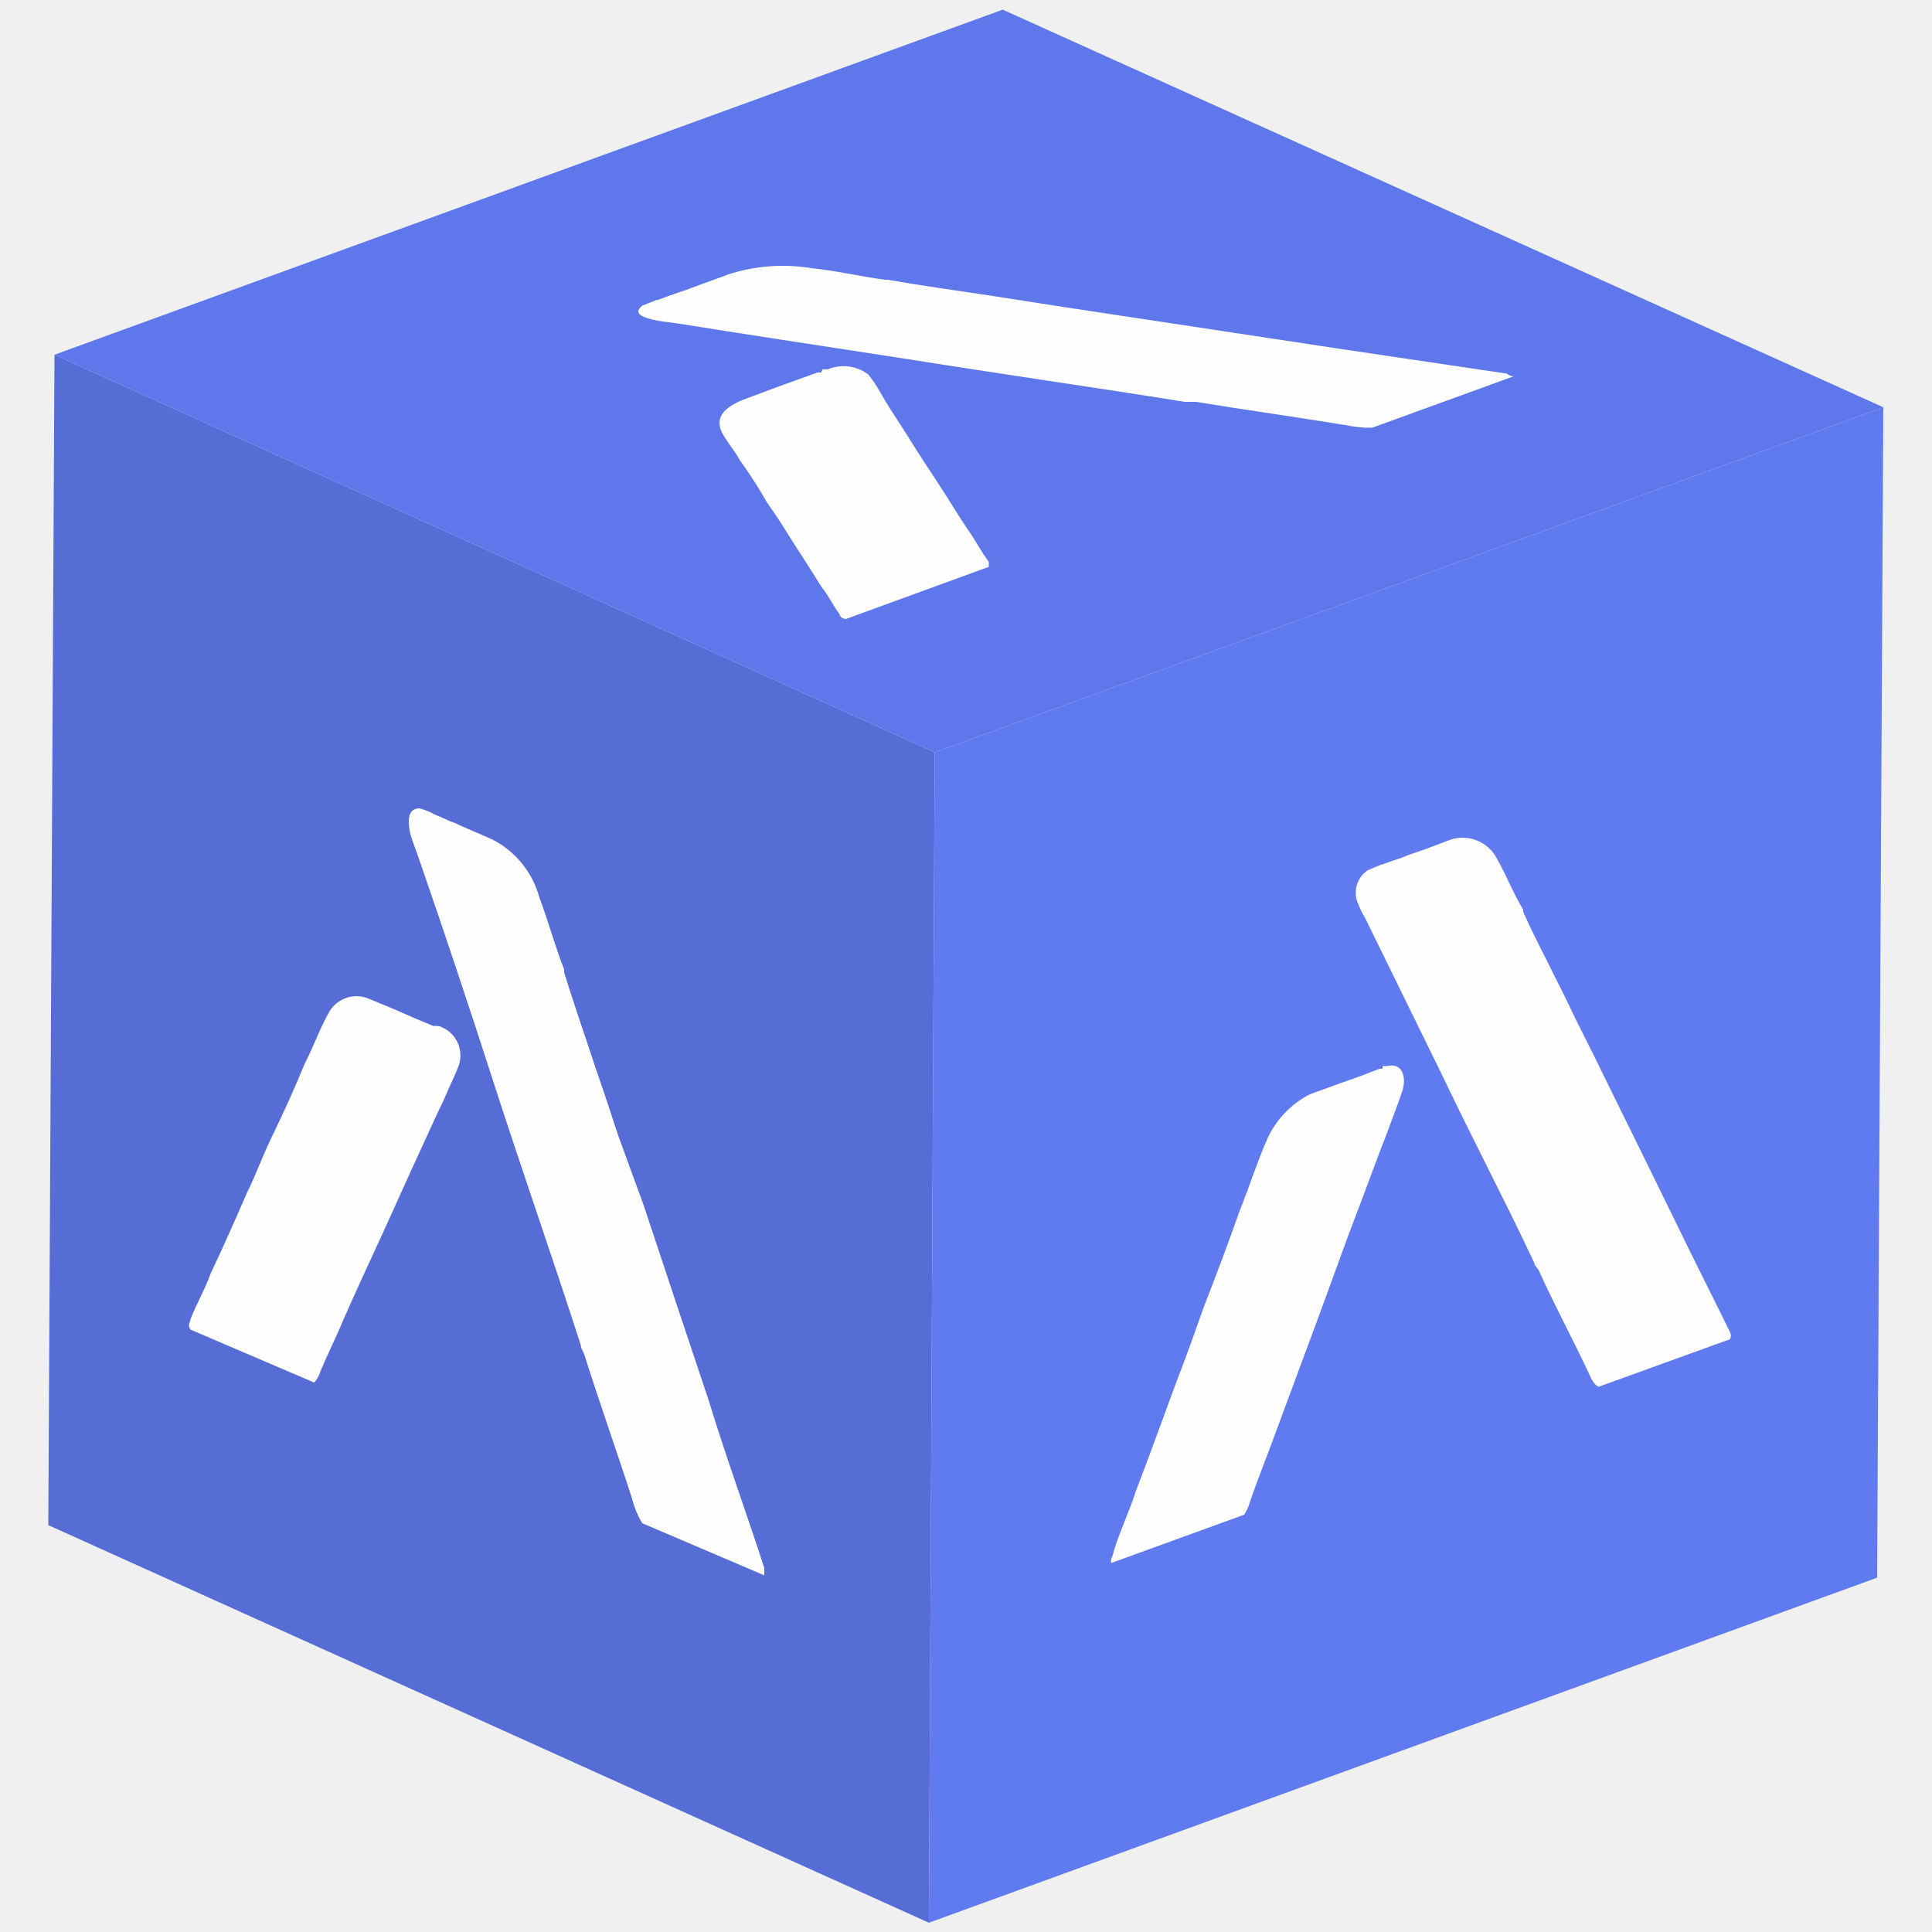
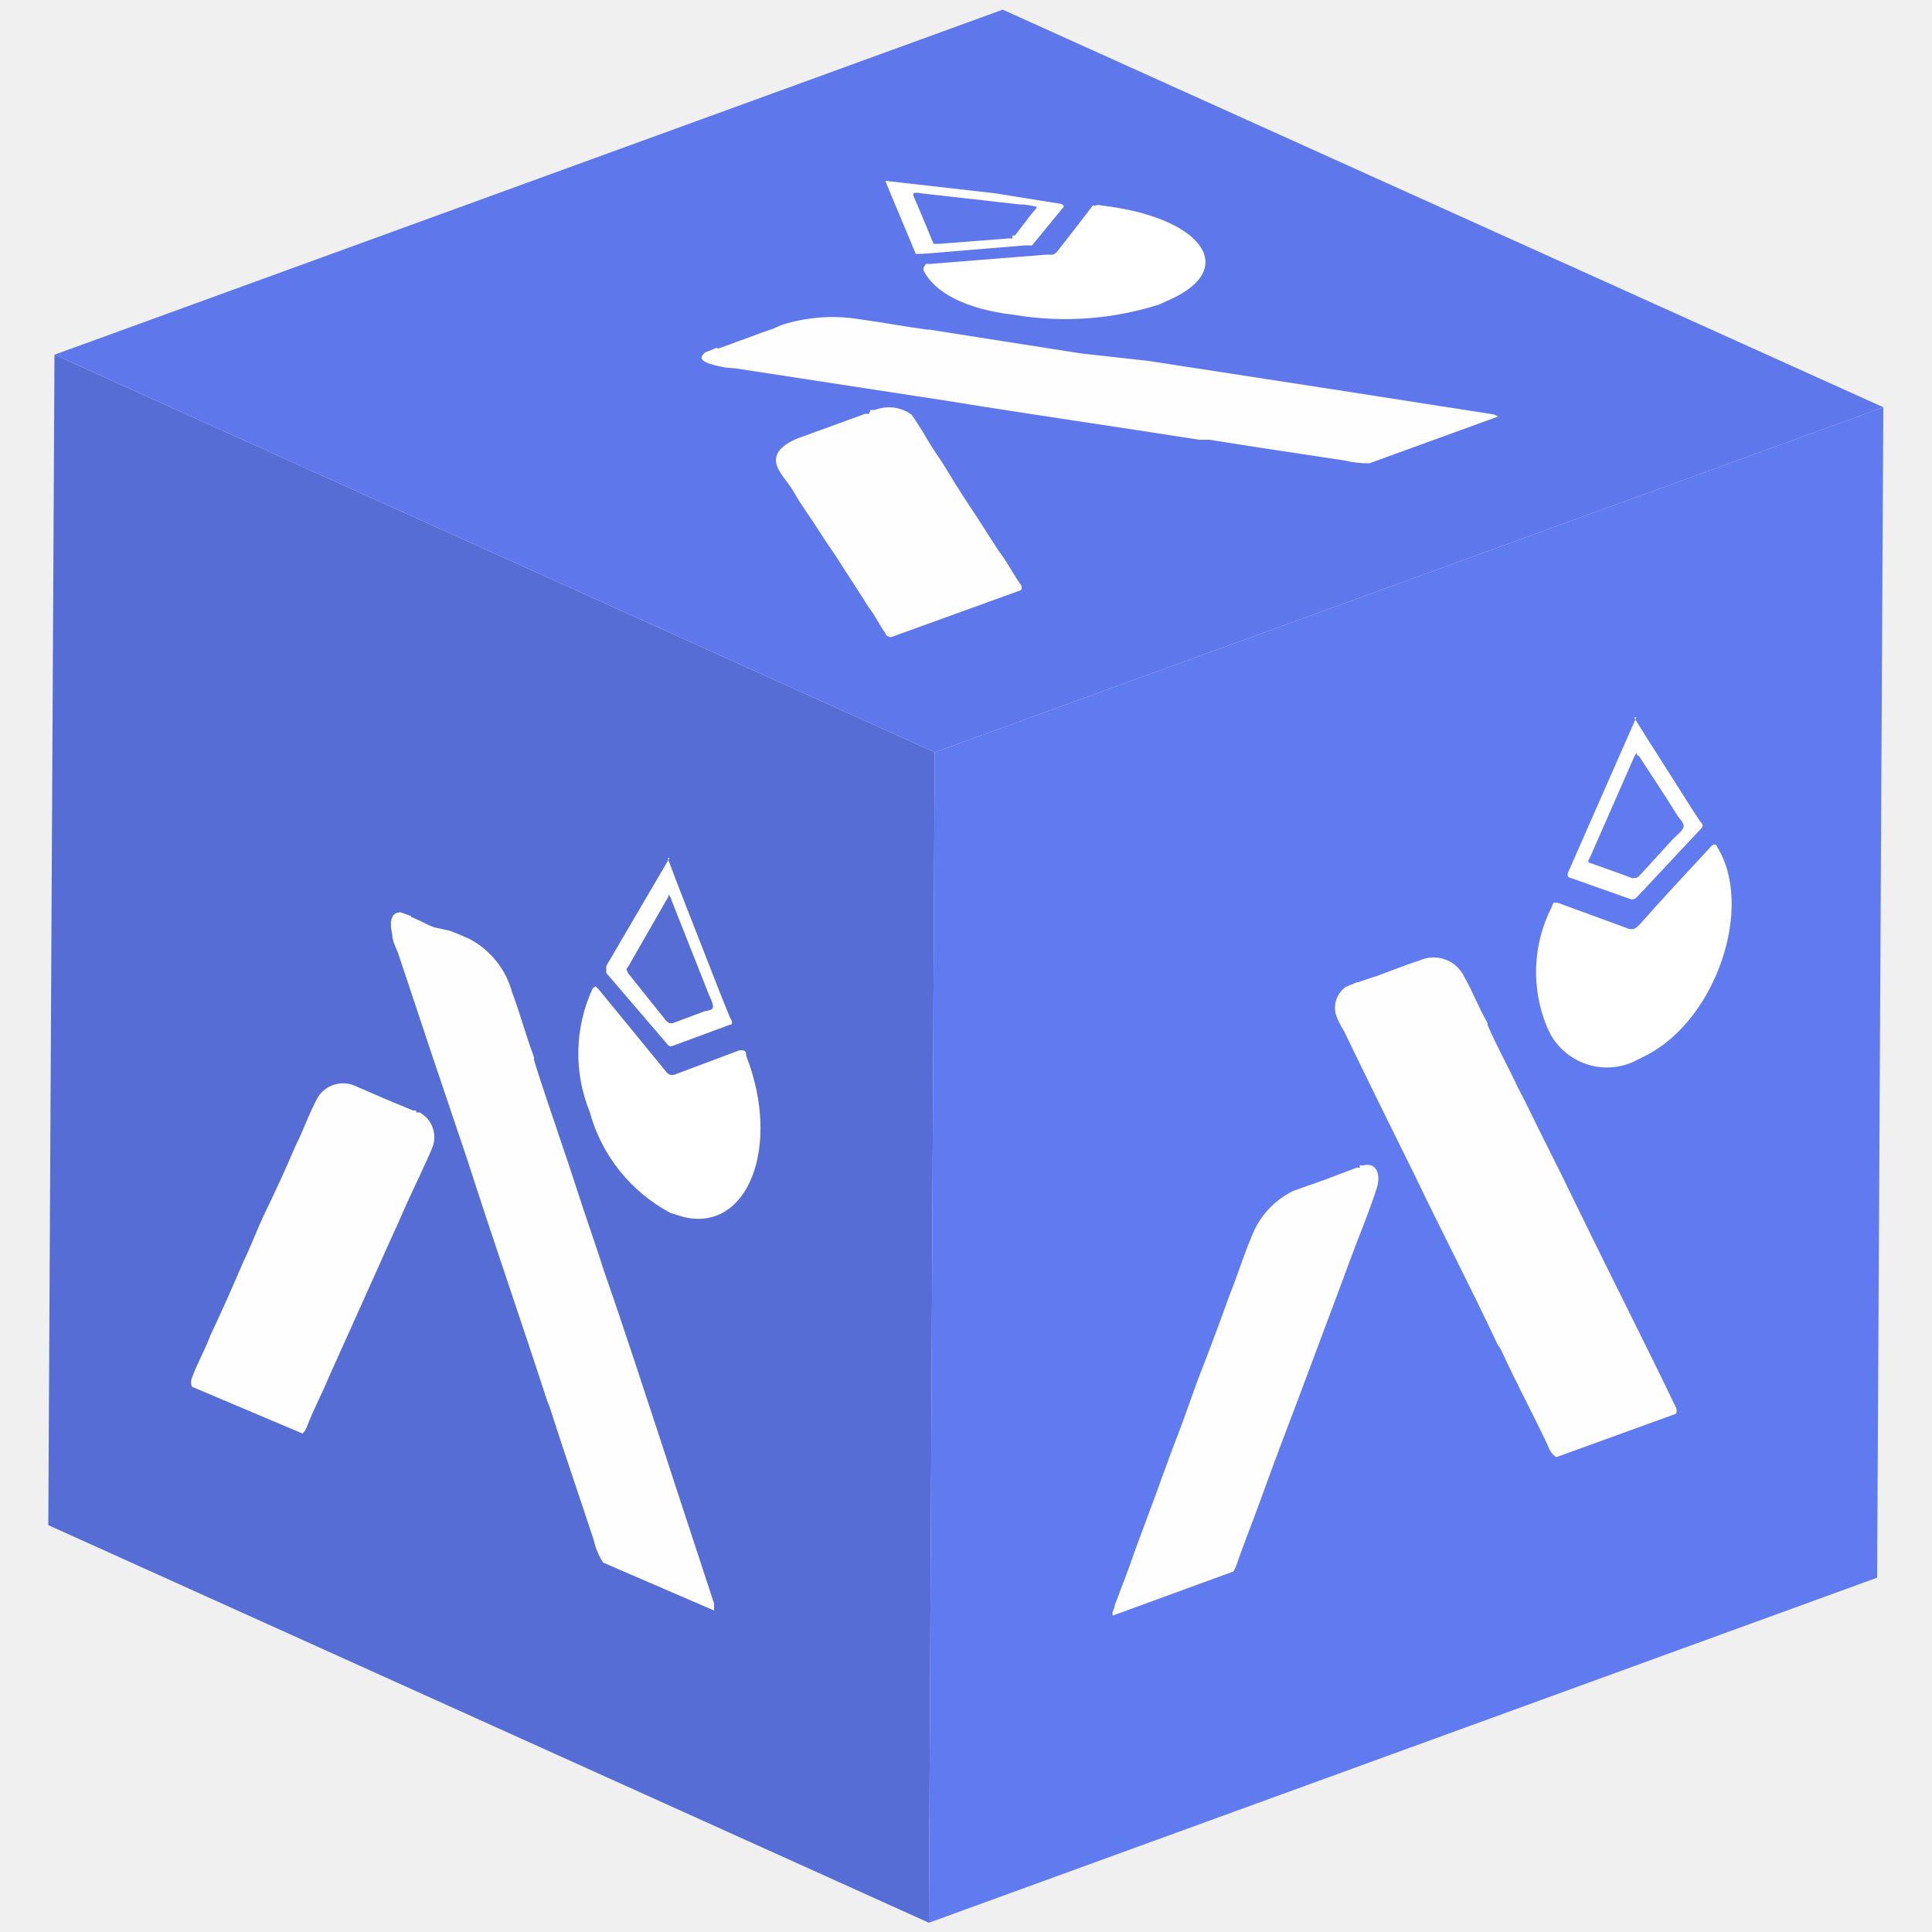
<svg xmlns="http://www.w3.org/2000/svg" id="Capa_1" data-name="Capa 1" width="50" height="50" viewBox="0 0 50 50">
  <defs>
    <clipPath id="clip-path">
      <polygon points="24.04 49.76 1.25 39.47 1.41 9.18 24.19 19.47 24.04 49.76" fill="none" />
    </clipPath>
    <clipPath id="clip-path-2">
      <polygon points="24.19 19.47 1.41 9.18 25.95 0.25 48.74 10.54 24.19 19.47" fill="none" />
    </clipPath>
    <clipPath id="clip-path-3">
      <polygon points="48.74 10.54 48.58 40.83 24.04 49.76 24.19 19.47 48.74 10.54" fill="none" />
    </clipPath>
  </defs>
  <g id="Figment_lido">
    <g style="isolation: isolate">
      <g>
        <polygon points="24.04 49.76 1.25 39.47 1.41 9.18 24.19 19.47 24.04 49.76" fill="#566dd6" />
        <g style="isolation: isolate">
          <g clip-path="url(#clip-path)">
            <g>
-               <path d="M11.2,21.05a2,2,0,0,0-.34-.13c-.26,0-.33.22-.25.62.05.21.14.41.21.62q1,2.89,1.93,5.78c.74,2.3,1.54,4.57,2.28,6.87,0,.09.07.17.1.27.39,1.24.83,2.47,1.23,3.71a2.33,2.33,0,0,0,.26.63l3.16,1.35c0-.05,0-.12,0-.19-.47-1.45-1-2.9-1.44-4.34q-.85-2.54-1.69-5.07L16,29.39c-.19-.58-.38-1.16-.58-1.73-.27-.83-.56-1.65-.82-2.49l0-.08c-.24-.61-.41-1.25-.64-1.86a2.39,2.39,0,0,0-1.21-1.5l-.27-.12-.28-.12c-.13-.06-.27-.11-.4-.18l-.16-.06-.22-.1-.24-.1" fill="#fefefe" />
-               <path d="M11.29,26.55l-.08,0-.48-.2-.48-.21-.72-.3a.82.82,0,0,0-1,.33c-.25.43-.42.93-.65,1.37-.26.64-.54,1.25-.83,1.85s-.42,1-.65,1.46c-.31.71-.62,1.42-.95,2.11-.15.42-.36.77-.52,1.18,0,.08-.09.14,0,.27l3.2,1.37a.63.63,0,0,0,.12-.18c.19-.49.43-.94.63-1.43.32-.73.66-1.46,1-2.2s.66-1.47,1-2.2c.21-.45.41-.91.63-1.36.11-.27.24-.52.35-.8a.8.8,0,0,0-.37-1l-.11-.05" fill="#fefefe" />
+               <path d="M10.64,23.71l-.27-.1c-.24,0-.3.21-.22.57,0,.19.12.37.18.57q.87,2.63,1.76,5.25c.67,2.09,1.39,4.16,2.07,6.25a2.34,2.34,0,0,1,.09.24c.36,1.13.75,2.25,1.12,3.38a1.69,1.69,0,0,0,.24.57l2.87,1.24s0-.12,0-.18c-.43-1.32-.87-2.64-1.31-4-.51-1.54-1-3.07-1.54-4.61-.17-.54-.36-1.08-.54-1.62s-.34-1.05-.52-1.57c-.25-.76-.52-1.51-.75-2.27l0-.07c-.21-.56-.36-1.13-.57-1.69a2.21,2.21,0,0,0-1.1-1.37l-.25-.11-.25-.1L11.24,24l-.15-.06-.2-.1-.25-.11" fill="#fefefe" />
+               <path d="M10.77,28.74l-.08,0-.77-.32-.76-.33a.77.77,0,0,0-.93.3c-.22.39-.37.85-.58,1.26-.24.57-.5,1.13-.76,1.67s-.38.9-.59,1.33c-.28.65-.56,1.29-.86,1.92-.14.38-.33.7-.47,1.08a.3.3,0,0,0,0,.24L7.83,37.1a.42.42,0,0,0,.11-.17c.17-.45.39-.85.57-1.29l.9-2c.3-.66.59-1.33.9-2,.18-.42.37-.83.56-1.23.11-.25.23-.48.33-.74a.73.73,0,0,0-.34-.88l-.09,0" fill="#fefefe" />
+               <path d="M15.41,25.54s-.05,0-.08.06a4,4,0,0,0-.07,3.17,4.22,4.22,0,0,0,2.09,2.62l.32.1c1.68.43,2.56-1.82,1.64-4.17,0-.08,0-.12-.09-.14h-.08l-1.68.63a.2.2,0,0,1-.13,0,.3.3,0,0,1-.12-.11l-1.72-2.1-.08-.08" fill="#fff" />
+               <path d="M17.32,26.48s0,0-.07-.05l-1-1.25c0-.05-.08-.09,0-.15l1.05-1.83,0-.05a.31.31,0,0,1,.08.15l.93,2.35c.05.14.16.33.14.42s-.16.08-.24.11l-.8.3s0,0-.08,0m0-4.28L15.69,25c0,.07,0,.12,0,.18L17.25,27a.22.22,0,0,0,.07.07.11.11,0,0,0,.08,0l1.49-.55c.07,0,.08-.06,0-.19-.21-.51-.4-1-.61-1.54-.33-.85-.67-1.69-1-2.58" fill="#fff" />
            </g>
          </g>
        </g>
      </g>
      <g>
        <polygon points="24.19 19.47 1.41 9.18 25.95 0.25 48.74 10.54 24.19 19.47" fill="#5e78eb" />
        <g style="isolation: isolate">
          <g clip-path="url(#clip-path-2)">
            <g>
-               <path d="M17,7.76l-.38.15c-.19.16-.11.27.26.36.21.05.44.07.65.1,2,.32,4,.62,6,.93,2.37.38,4.77.72,7.13,1.1l.29,0c1.28.21,2.58.39,3.86.6a3.14,3.14,0,0,0,.7.07l3.66-1.33s-.09,0-.17-.07L34.49,9,29.21,8.2l-1.85-.28-1.8-.28c-.86-.13-1.73-.25-2.58-.4H22.9C22.24,7.15,21.61,7,21,6.94a4.59,4.59,0,0,0-2.15.16l-.32.12-.31.11-.48.18-.18.06-.26.09-.27.1" fill="#fefefe" />
-               <path d="M21.25,9.64l-.09,0-.56.2-.55.2-.83.31c-.46.19-.65.42-.59.69s.36.57.51.86a12.46,12.46,0,0,1,.72,1.12c.21.29.4.59.58.88s.56.86.82,1.29c.19.23.29.47.47.71,0,0,0,.1.16.12l3.7-1.35s0-.08,0-.13c-.21-.28-.35-.57-.56-.86-.3-.45-.56-.89-.86-1.34s-.58-.89-.86-1.34c-.18-.27-.36-.55-.52-.83s-.2-.32-.32-.48a1.06,1.06,0,0,0-1.05-.13l-.13,0" fill="#fefefe" />
+               <path d="M18.55,9l-.3.12c-.18.15-.1.24.24.33s.39.06.59.09l5.47.84c2.15.35,4.33.66,6.48,1l.27,0c1.16.19,2.34.36,3.51.54a2.53,2.53,0,0,0,.63.07l3.33-1.21s-.08-.05-.15-.06l-4.1-.64-4.8-.74L28,9.15,26.4,8.9l-2.35-.37H24c-.61-.08-1.17-.19-1.77-.27a4.32,4.32,0,0,0-2,.15L20,8.51l-.29.1-.43.16-.17.06-.24.09-.28.1" fill="#fefefe" />
+               <path d="M22.49,10.71l-.1,0-.88.32-.88.32c-.42.18-.59.39-.54.64s.33.51.47.77.45.68.65,1,.37.54.53.8.51.78.75,1.17c.17.21.26.44.42.65,0,0,0,.09.15.11l3.37-1.22a.14.14,0,0,0,0-.12c-.19-.26-.32-.53-.51-.79s-.52-.81-.79-1.21-.52-.81-.77-1.22a8.78,8.78,0,0,1-.48-.76c-.1-.15-.18-.29-.29-.44a1,1,0,0,0-.95-.12l-.11,0" fill="#fefefe" />
+               <path d="M23.9,6.93s0,0,0,.07c.28.55,1.05,1,2.36,1.15A8,8,0,0,0,30,7.88l.33-.15c1.73-.81.74-2.11-1.81-2.41a.32.32,0,0,0-.18,0s0,0-.06,0c-.3.4-.62.8-.92,1.19a.31.31,0,0,1-.11.08l-.17,0-3,.24-.12,0" fill="#fff" />
+               <path d="M26.2,6.17l-.09,0-1.8.14c-.07,0-.13,0-.15,0-.17-.41-.34-.83-.52-1.24V5a.31.31,0,0,1,.17,0l2.57.29a1.93,1.93,0,0,1,.44.06c.05,0-.07.12-.12.18l-.43.56a.1.1,0,0,1-.07,0M22.91,4.68l.79,1.89s.08,0,.17,0l2.66-.22.12,0a.1.1,0,0,0,.06,0l.82-1s0-.07-.11-.08L25.73,5l-2.82-.32" fill="#fff" />
            </g>
          </g>
        </g>
      </g>
      <g>
        <polygon points="48.74 10.54 48.58 40.83 24.04 49.76 24.19 19.47 48.74 10.54" fill="#607af0" />
        <g style="isolation: isolate">
          <g clip-path="url(#clip-path-3)">
            <g>
-               <path d="M35.76,22.37l-.36.15a.7.7,0,0,0-.28.8,2.56,2.56,0,0,0,.21.44l2,4.08c.78,1.64,1.61,3.21,2.38,4.85,0,.06.07.11.11.18.4.89.86,1.74,1.28,2.63.07.15.13.32.27.39l3.4-1.23a.2.2,0,0,0,0-.19c-.49-1-1-2-1.51-3.06-.58-1.19-1.17-2.38-1.76-3.58-.2-.42-.41-.83-.62-1.25s-.39-.82-.6-1.22c-.28-.58-.59-1.15-.86-1.76l0-.06c-.25-.4-.43-.88-.67-1.3a1,1,0,0,0-1.29-.48l-.29.11-.29.11-.44.15-.17.07-.24.08-.25.09" fill="#fefefe" />
-               <path d="M35.78,27.66l-.08,0-.52.2-.51.18-.77.28a2.42,2.42,0,0,0-1.1,1.15c-.27.61-.47,1.25-.72,1.87-.29.83-.6,1.65-.92,2.47-.23.65-.46,1.3-.71,1.94-.35.95-.69,1.89-1.05,2.83-.17.53-.4,1-.58,1.57,0,.1-.1.21-.06.3l3.44-1.25a1.13,1.13,0,0,0,.13-.27c.21-.64.47-1.26.7-1.9l1.09-2.94c.37-1,.72-2,1.09-2.95.23-.61.45-1.22.69-1.83.13-.36.27-.71.39-1.07s0-.75-.39-.65l-.12,0" fill="#fefefe" />
+               <path d="M35.12,25.42l-.29.12a.66.66,0,0,0-.25.74,2.14,2.14,0,0,0,.2.4c.6,1.24,1.21,2.48,1.82,3.71.71,1.48,1.46,2.92,2.16,4.41a.86.86,0,0,1,.1.16c.37.81.79,1.59,1.17,2.39.06.14.12.3.25.36l3.09-1.12a.17.17,0,0,0,0-.17c-.45-.94-.91-1.86-1.37-2.79-.54-1.08-1.07-2.16-1.6-3.25l-.57-1.14c-.18-.37-.36-.74-.55-1.1-.25-.54-.54-1.05-.78-1.61l0-.05c-.22-.37-.38-.81-.6-1.19a.88.88,0,0,0-1.17-.43l-.27.09-.27.1-.4.15-.16.06-.22.07-.26.09" fill="#fefefe" />
+               <path d="M35.2,30.22l-.09,0-.82.31-.82.29a2.18,2.18,0,0,0-1,1c-.25.55-.42,1.13-.65,1.7-.27.75-.55,1.5-.84,2.24-.21.59-.42,1.19-.65,1.77-.31.86-.63,1.72-.95,2.58-.16.48-.37,1-.53,1.43,0,.09-.09.18-.05.27l3.12-1.14A.72.72,0,0,0,32,40.5c.2-.58.43-1.14.64-1.73.32-.89.66-1.78,1-2.68l1-2.67c.21-.56.41-1.12.63-1.67.12-.32.25-.65.36-1s0-.68-.35-.59l-.1,0" fill="#fefefe" />
+               <path d="M40.24,23.35s-.05,0-.08.12a3.7,3.7,0,0,0-.11,3.14,1.67,1.67,0,0,0,2.22.87l.34-.17c1.81-.93,2.79-3.85,1.83-5.39,0-.05-.06-.08-.1-.06a.23.23,0,0,0-.08.07c-.61.66-1.23,1.32-1.83,2a.54.54,0,0,1-.14.11.29.29,0,0,1-.13,0l-1.83-.67a.14.14,0,0,0-.09,0" fill="#fff" />
+               <path d="M42.29,22.72a.08.08,0,0,1-.07,0c-.36-.14-.72-.26-1.08-.39,0,0-.08,0,0-.12l1.16-2.64.05-.08s0,.05.07.08c.33.51.66,1,1,1.55.06.09.17.18.15.28s-.17.21-.27.31l-.85.93a.31.31,0,0,1-.1.08m0-4.16-1.76,4c-.05.1,0,.12,0,.14l1.61.57a.11.11,0,0,0,.08,0,.24.24,0,0,0,.09-.06L44,21.47c.08-.08.09-.13,0-.21-.22-.33-.43-.67-.64-1-.35-.55-.71-1.11-1.07-1.69" fill="#fff" />
            </g>
          </g>
        </g>
      </g>
    </g>
  </g>
</svg>
